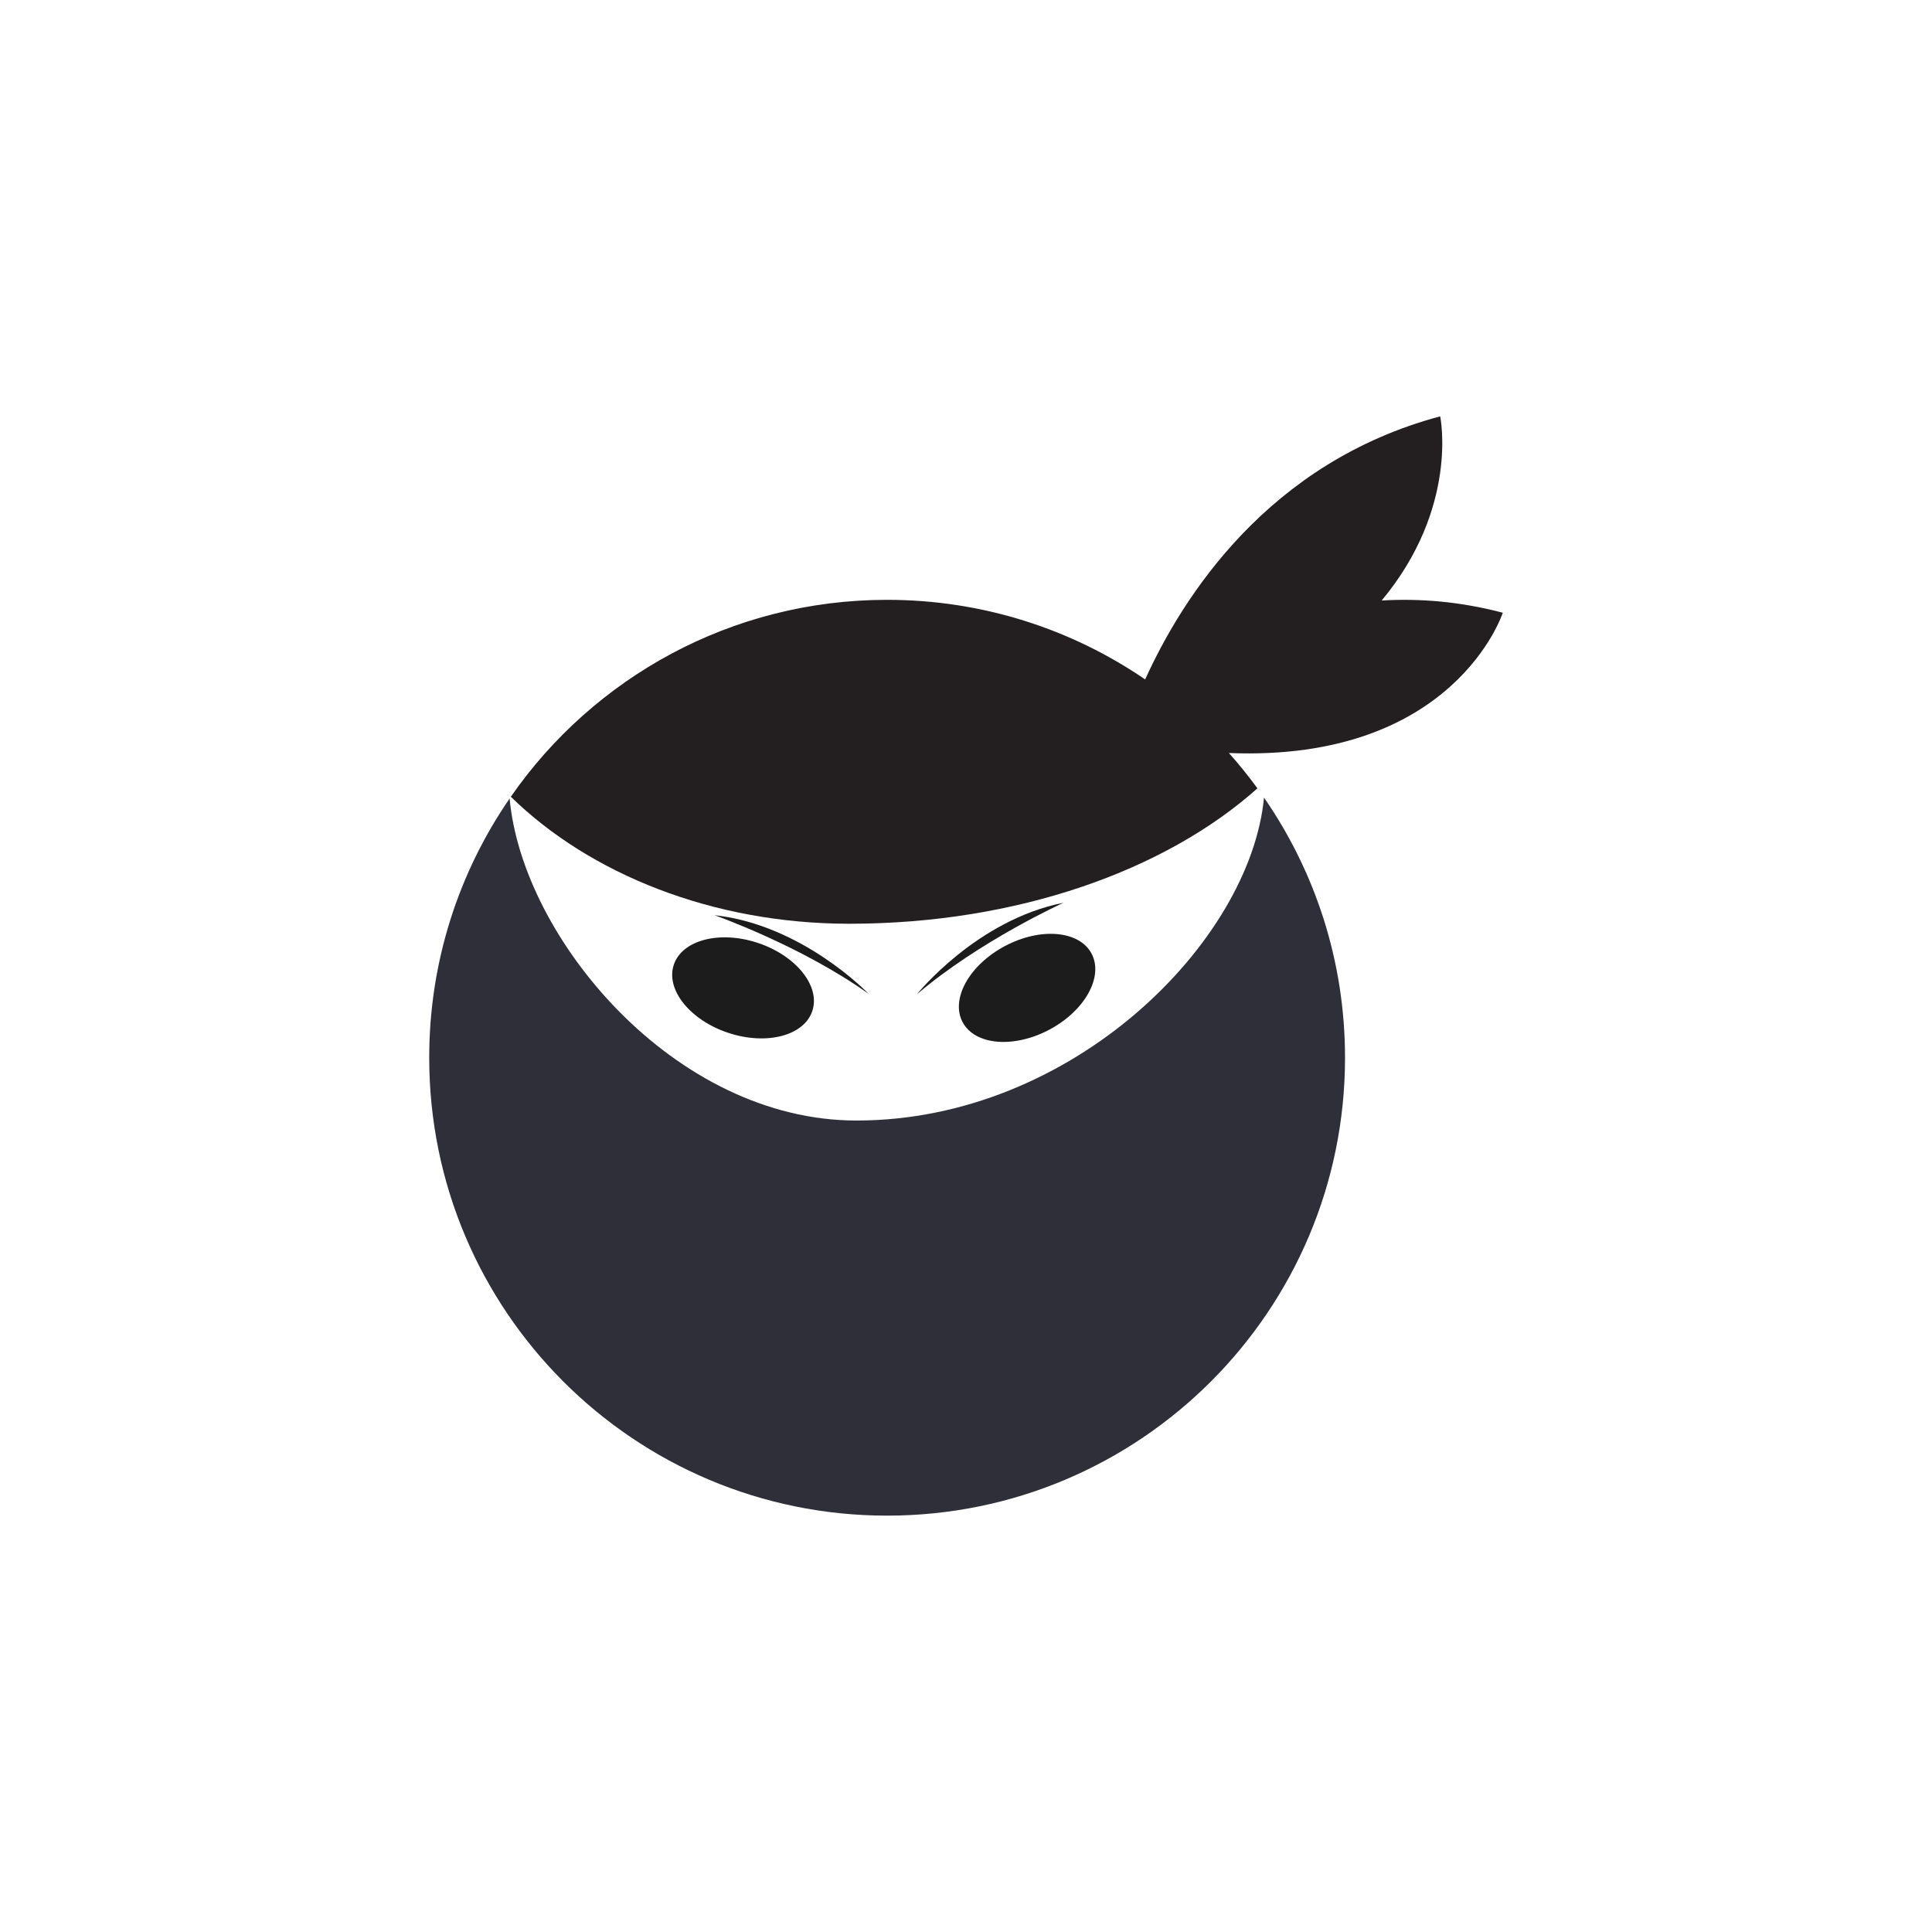
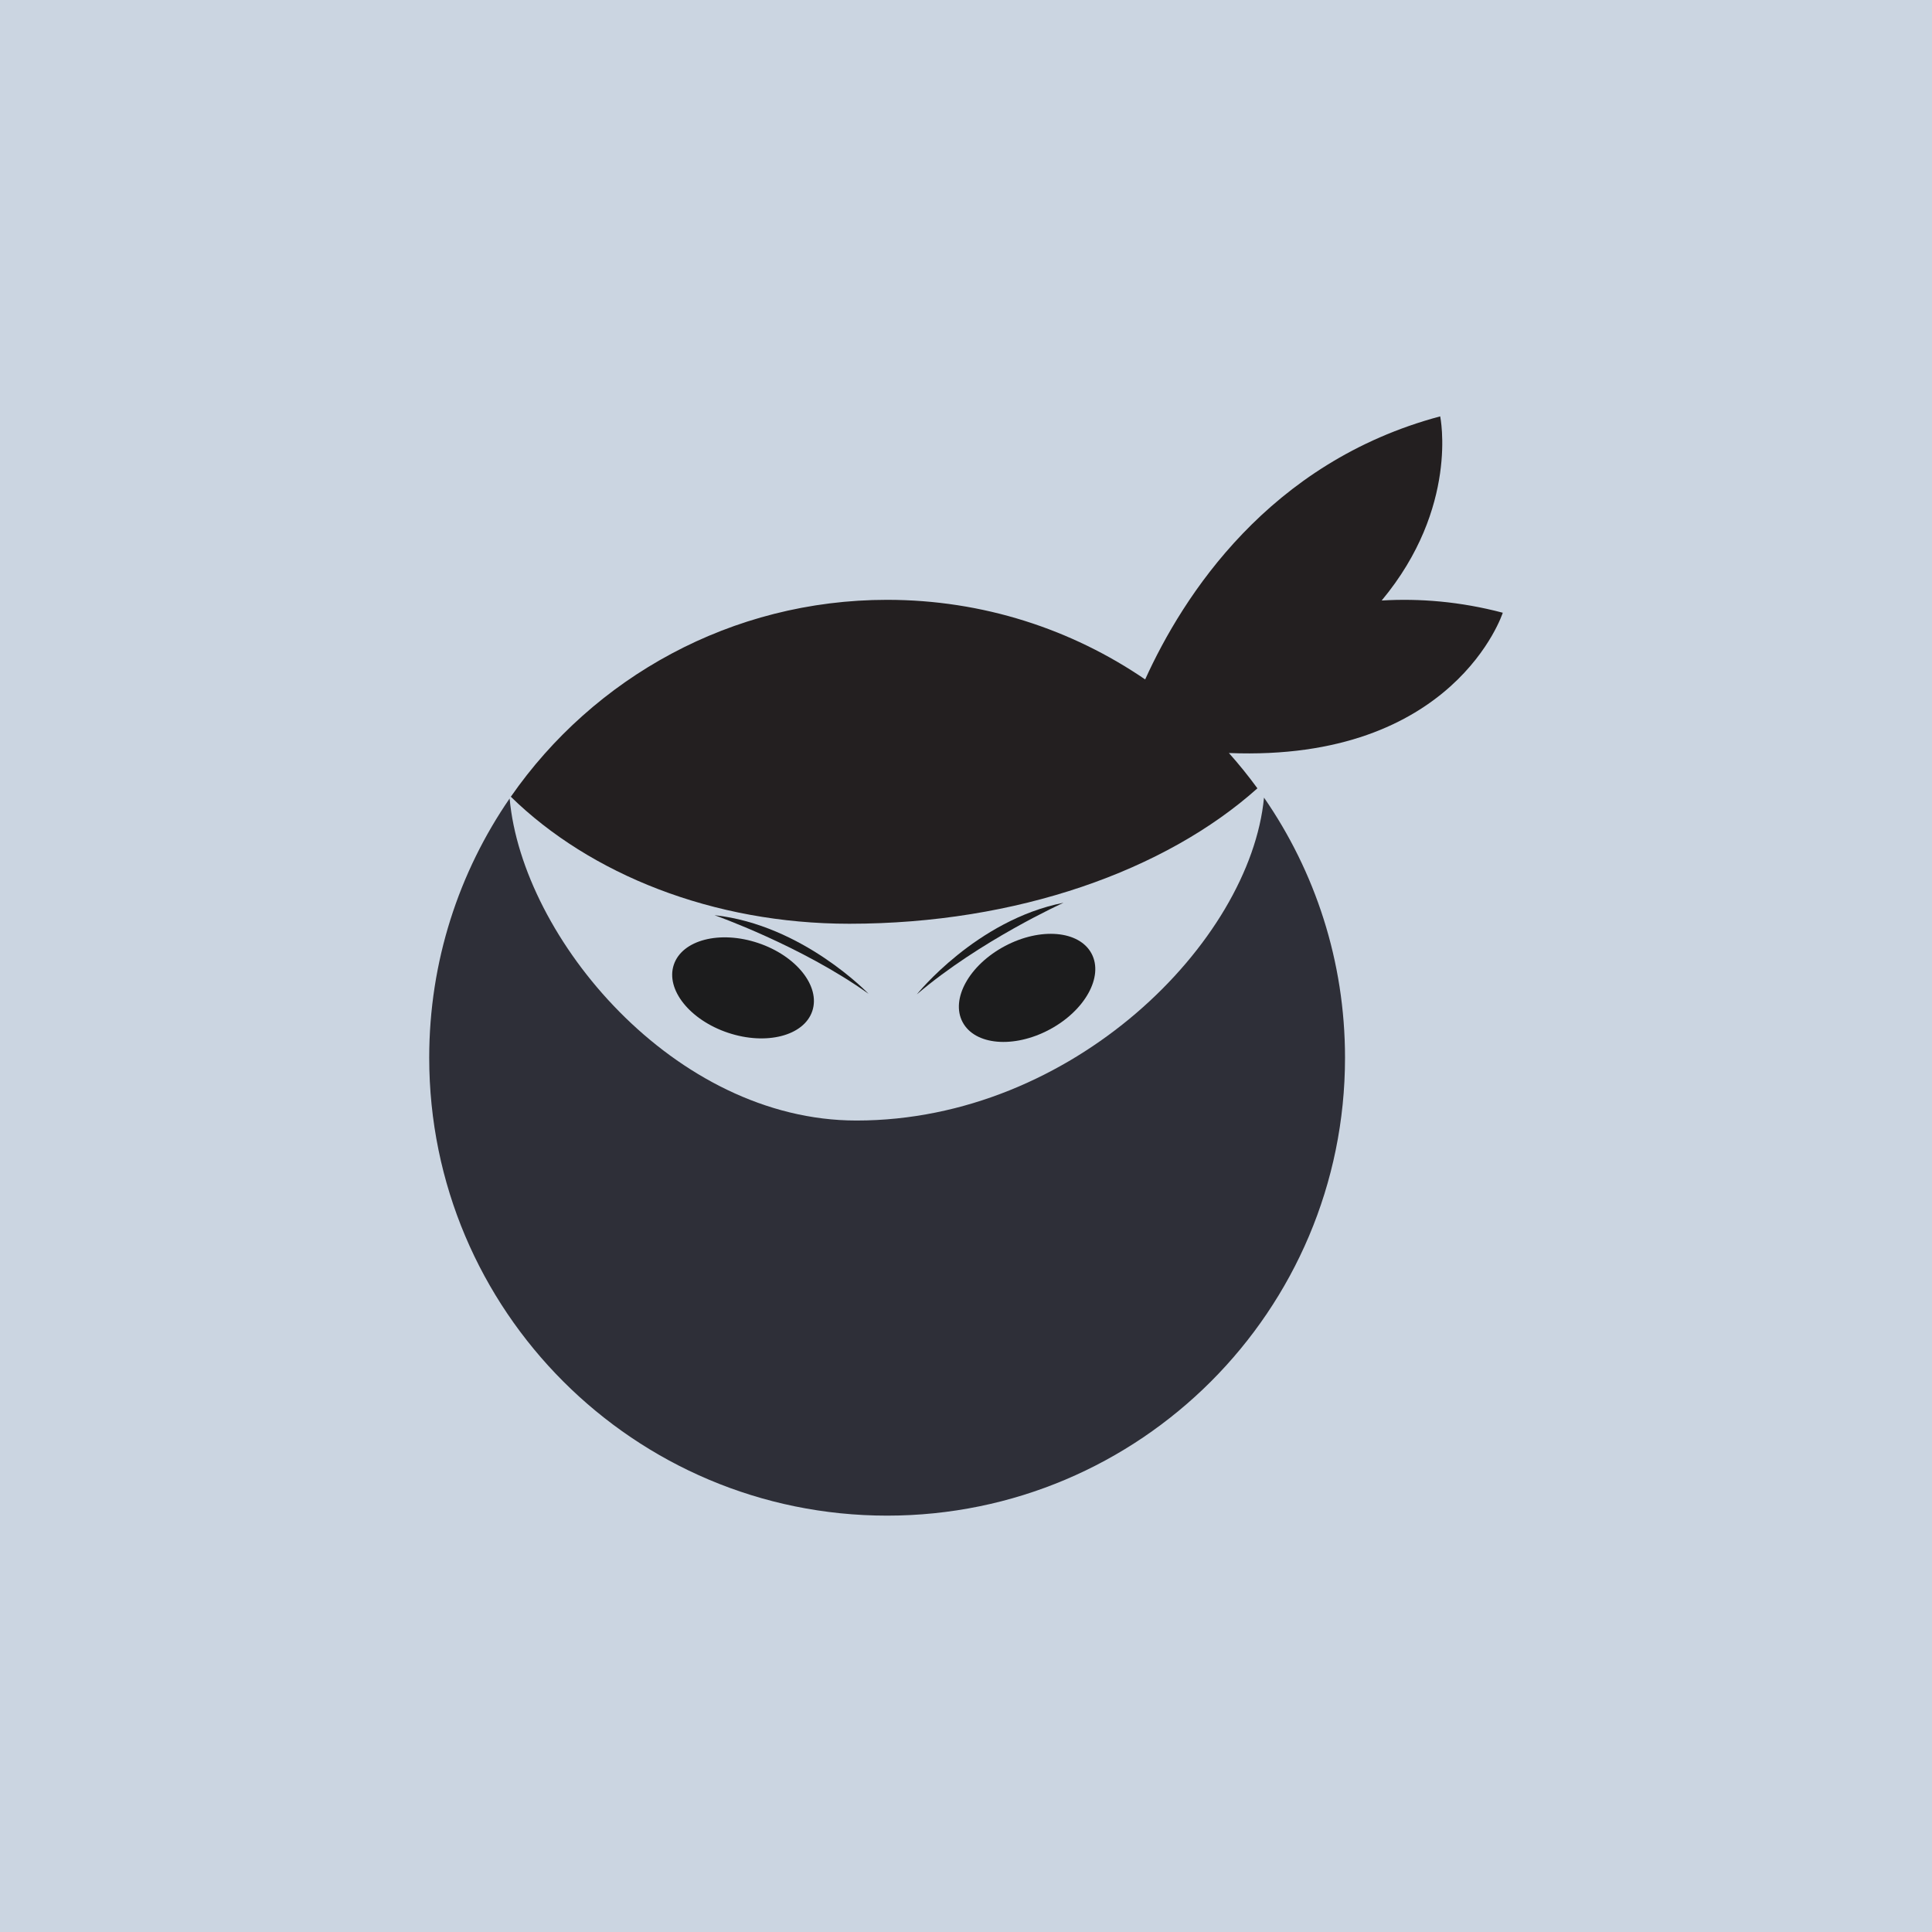
<svg xmlns="http://www.w3.org/2000/svg" version="1.1" id="svg2" width="2666.667" height="2666.667" viewBox="0 0 2666.667 2666.667">
-   <rect x="0" y="0" width="2666.667" height="2666.667" fill="#ffffff" />
+   <rect x="0" y="0" width="2666.667" height="2666.667" fill="#cbd5e1" />
  <defs id="defs6" />
  <g id="g8" transform="matrix(1.333333,0,0,-1.333333,0,2666.667)">
    <g id="g10" transform="scale(0.1)">
      <path d="m 11299.8,10128.3 c 127,-239 -68.8,-591.6 -437.4,-787.5 -368.6,-195.9 -770.4,-161 -897.46,78 -127.02,239 68.86,591.5 437.46,787.4 368.6,196 770.4,161.1 897.4,-77.9" style="fill:#1c1c1d;fill-opacity:1;fill-rule:nonzero;stroke:none" id="path12" />
      <path d="m 8408.88,9533.8 c -85.84,-256.7 -476.36,-357.4 -872.25,-225 -395.89,132.4 -647.24,447.8 -561.4,704.4 85.84,256.7 476.36,357.5 872.25,225.1 395.89,-132.4 647.24,-447.8 561.4,-704.5" style="fill:#1c1c1d;fill-opacity:1;fill-rule:nonzero;stroke:none" id="path14" />
      <path d="m 9490.97,9706.3 c 0,0 616.93,770.4 1518.63,948.4 0,0 -866.5,-391.8 -1518.63,-948.4" style="fill:#1c1c1d;fill-opacity:1;fill-rule:nonzero;stroke:none" id="path16" />
      <path d="m 8991.4,9712 c 0,0 -681.09,714.3 -1594.75,814 0,0 897.05,-315.7 1594.75,-814" style="fill:#1c1c1d;fill-opacity:1;fill-rule:nonzero;stroke:none" id="path18" />
      <path d="m 8866.17,8400.3 c -1885.84,0 -3460.43,1890 -3590.48,3333.9 -525.06,-763.1 -832.48,-1687.5 -832.48,-2683.8 0,-2617.9 2122.25,-4740.2 4740.18,-4740.2 2617.91,0 4740.21,2122.3 4740.21,4740.2 0,1000.2 -309.8,1928 -838.7,2692.8 -142.2,-1490 -1976.6,-3342.9 -4218.73,-3342.9" style="fill:#2e2f38;fill-opacity:1;fill-rule:nonzero;stroke:none" id="path20" />
      <path d="m 14303.1,13783.6 c 803.5,964.7 605.7,1906.2 605.7,1906.2 -1775,-473.4 -2661.8,-1858.8 -3054.1,-2723.2 -760.7,519.9 -1680.5,824 -2671.31,824 -1613.77,0 -3039.14,-806.4 -3895.22,-2038.3 817.87,-800.2 2090.09,-1314.9 3503.97,-1314.9 1736.36,0 3274.76,552.2 4224.56,1401.9 -92.3,126.7 -190.9,248.7 -295.1,365.5 2337.8,-93.9 2835.2,1452.2 2835.2,1452.2 -441.7,116.4 -861.8,149.8 -1253.7,126.6" style="fill:#231f20;fill-opacity:1;fill-rule:nonzero;stroke:none" id="path22" />
    </g>
  </g>
</svg>
